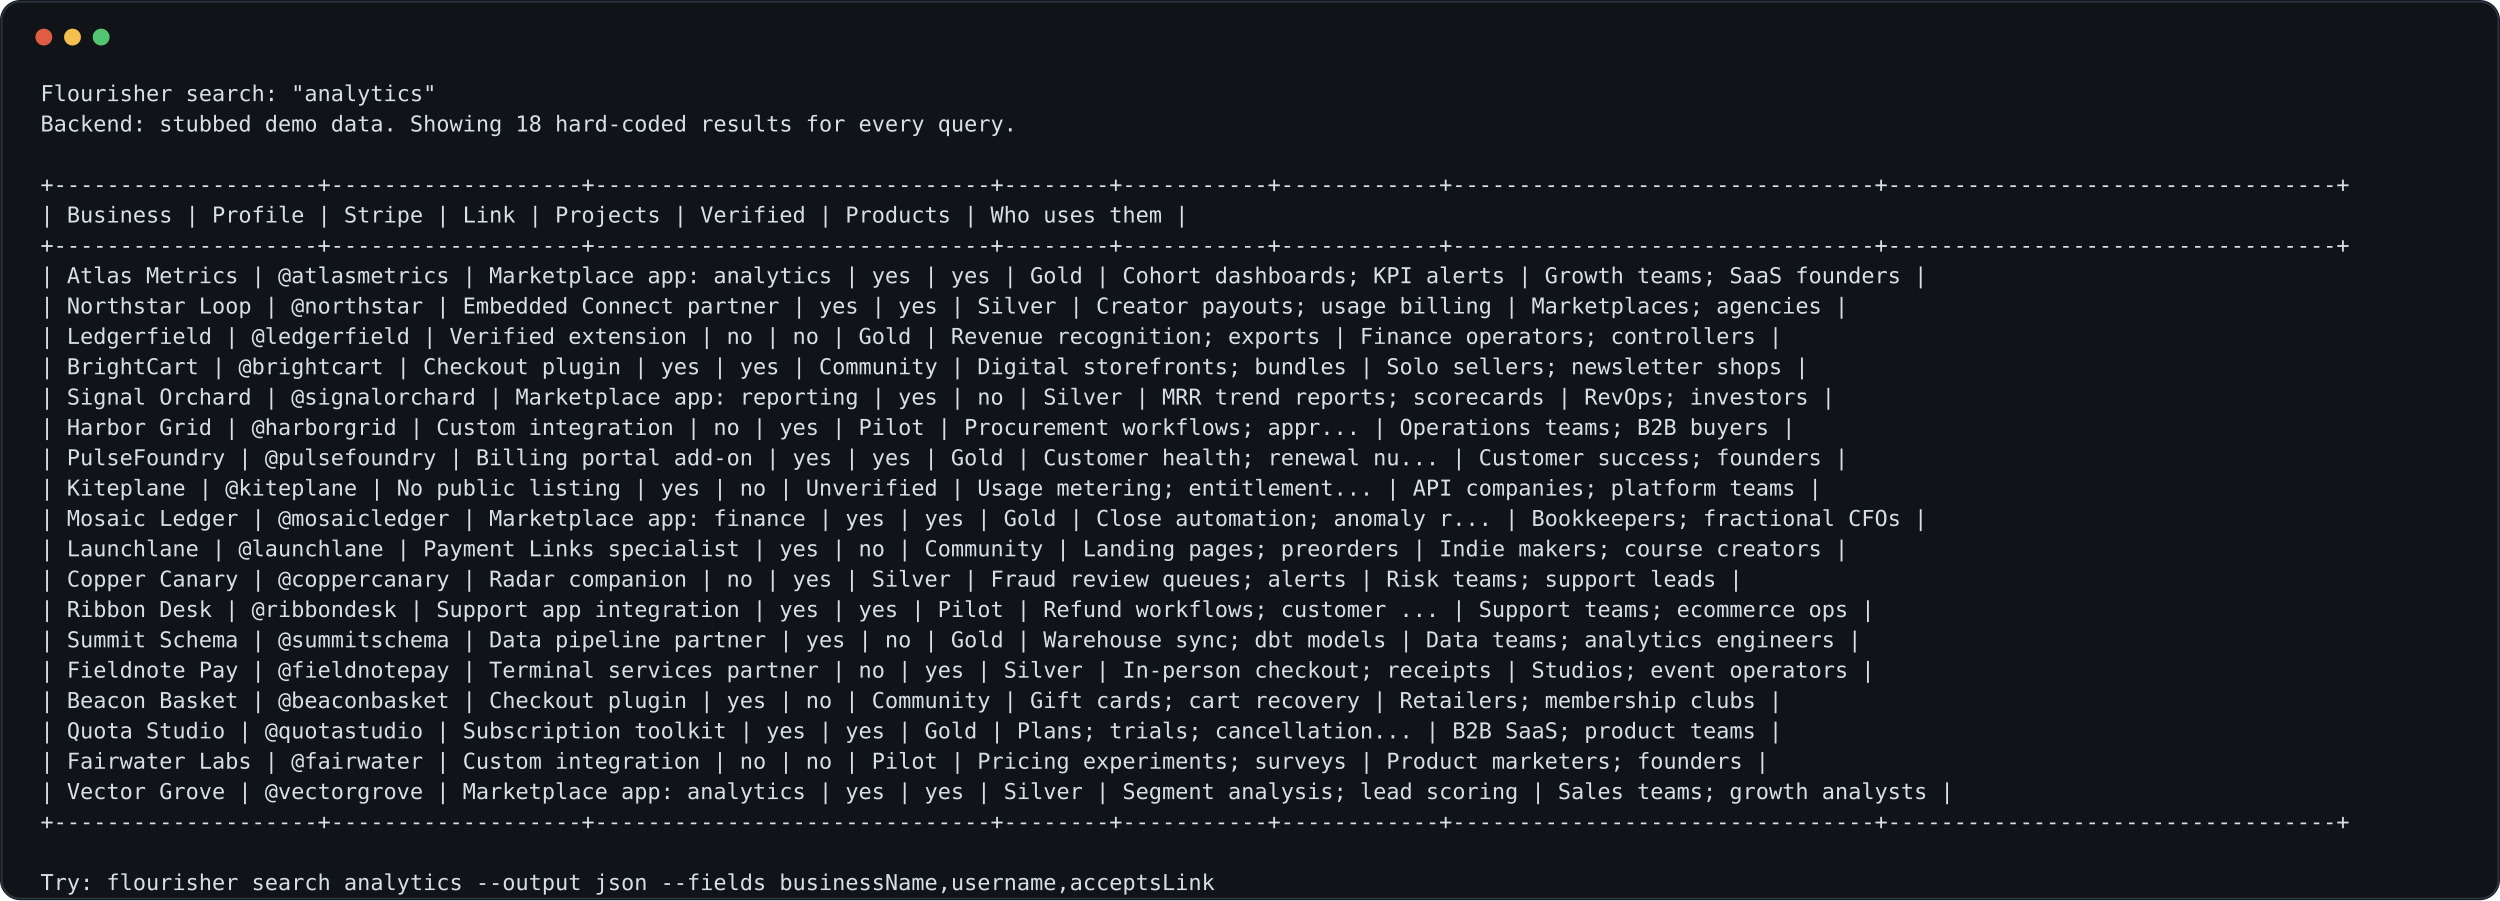
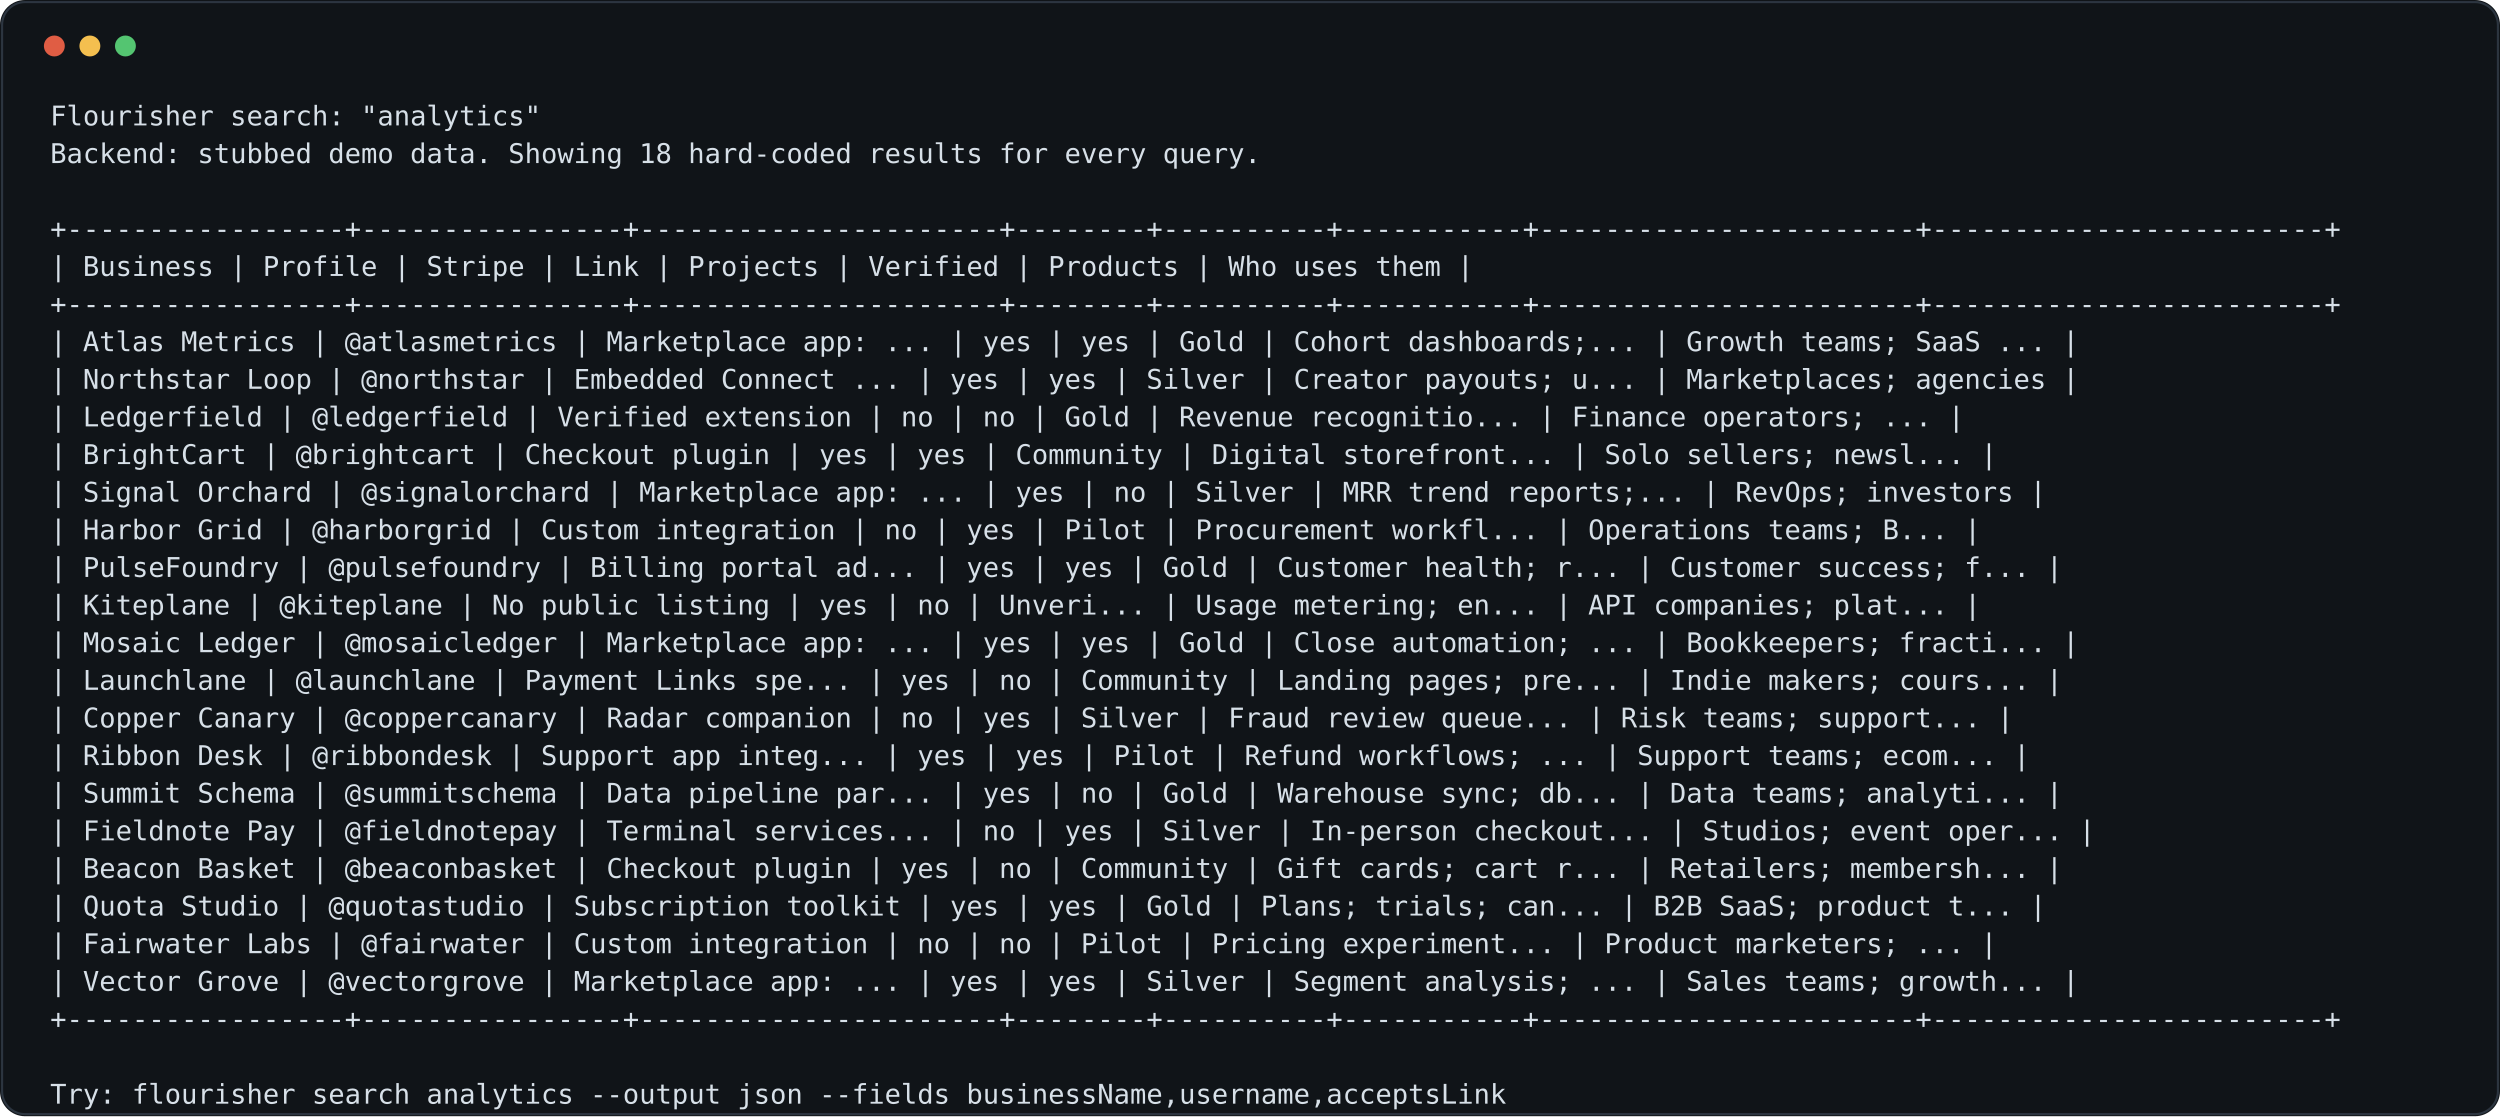
- <svg xmlns="http://www.w3.org/2000/svg" width="1483" height="534" viewBox="0 0 1483 534">
+ <svg xmlns="http://www.w3.org/2000/svg" width="1196" height="534" viewBox="0 0 1196 534">
  <rect width="100%" height="100%" rx="12" fill="#101418" />
-   <rect x="1" y="1" width="1481" height="532" rx="11" fill="none" stroke="#2c3540" />
+   <rect x="1" y="1" width="1194" height="532" rx="11" fill="none" stroke="#2c3540" />
  <circle cx="26" cy="22" r="5" fill="#e05d44" />
  <circle cx="43" cy="22" r="5" fill="#f4bf4f" />
  <circle cx="60" cy="22" r="5" fill="#54c571" />
  <g transform="translate(0 22)" font-family="SFMono-Regular, Menlo, Consolas, monospace" font-size="13" fill="#d7e0e8">
    <text x="24" y="38">Flourisher search: "analytics"</text>
    <text x="24" y="56">Backend: stubbed demo data. Showing 18 hard-coded results for every query.</text>
    <text x="24" y="74" />
-     <text x="24" y="92">+--------------------+-------------------+------------------------------+--------+-----------+------------+--------------------------------+----------------------------------+</text>
-     <text x="24" y="110">| Business           | Profile           | Stripe                       | Link   | Projects  | Verified   | Products                       | Who uses them                    |</text>
-     <text x="24" y="128">+--------------------+-------------------+------------------------------+--------+-----------+------------+--------------------------------+----------------------------------+</text>
-     <text x="24" y="146">| Atlas Metrics      | @atlasmetrics     | Marketplace app: analytics   | yes    | yes       | Gold       | Cohort dashboards; KPI alerts  | Growth teams; SaaS founders      |</text>
-     <text x="24" y="164">| Northstar Loop     | @northstar        | Embedded Connect partner     | yes    | yes       | Silver     | Creator payouts; usage billing | Marketplaces; agencies           |</text>
-     <text x="24" y="182">| Ledgerfield        | @ledgerfield      | Verified extension           | no     | no        | Gold       | Revenue recognition; exports   | Finance operators; controllers   |</text>
-     <text x="24" y="200">| BrightCart         | @brightcart       | Checkout plugin              | yes    | yes       | Community  | Digital storefronts; bundles   | Solo sellers; newsletter shops   |</text>
-     <text x="24" y="218">| Signal Orchard     | @signalorchard    | Marketplace app: reporting   | yes    | no        | Silver     | MRR trend reports; scorecards  | RevOps; investors                |</text>
-     <text x="24" y="236">| Harbor Grid        | @harborgrid       | Custom integration           | no     | yes       | Pilot      | Procurement workflows; appr... | Operations teams; B2B buyers     |</text>
-     <text x="24" y="254">| PulseFoundry       | @pulsefoundry     | Billing portal add-on        | yes    | yes       | Gold       | Customer health; renewal nu... | Customer success; founders       |</text>
-     <text x="24" y="272">| Kiteplane          | @kiteplane        | No public listing            | yes    | no        | Unverified | Usage metering; entitlement... | API companies; platform teams    |</text>
-     <text x="24" y="290">| Mosaic Ledger      | @mosaicledger     | Marketplace app: finance     | yes    | yes       | Gold       | Close automation; anomaly r... | Bookkeepers; fractional CFOs     |</text>
-     <text x="24" y="308">| Launchlane         | @launchlane       | Payment Links specialist     | yes    | no        | Community  | Landing pages; preorders       | Indie makers; course creators    |</text>
-     <text x="24" y="326">| Copper Canary      | @coppercanary     | Radar companion              | no     | yes       | Silver     | Fraud review queues; alerts    | Risk teams; support leads        |</text>
-     <text x="24" y="344">| Ribbon Desk        | @ribbondesk       | Support app integration      | yes    | yes       | Pilot      | Refund workflows; customer ... | Support teams; ecommerce ops     |</text>
-     <text x="24" y="362">| Summit Schema      | @summitschema     | Data pipeline partner        | yes    | no        | Gold       | Warehouse sync; dbt models     | Data teams; analytics engineers  |</text>
-     <text x="24" y="380">| Fieldnote Pay      | @fieldnotepay     | Terminal services partner    | no     | yes       | Silver     | In-person checkout; receipts   | Studios; event operators         |</text>
-     <text x="24" y="398">| Beacon Basket      | @beaconbasket     | Checkout plugin              | yes    | no        | Community  | Gift cards; cart recovery      | Retailers; membership clubs      |</text>
-     <text x="24" y="416">| Quota Studio       | @quotastudio      | Subscription toolkit         | yes    | yes       | Gold       | Plans; trials; cancellation... | B2B SaaS; product teams          |</text>
-     <text x="24" y="434">| Fairwater Labs     | @fairwater        | Custom integration           | no     | no        | Pilot      | Pricing experiments; surveys   | Product marketers; founders      |</text>
-     <text x="24" y="452">| Vector Grove       | @vectorgrove      | Marketplace app: analytics   | yes    | yes       | Silver     | Segment analysis; lead scoring | Sales teams; growth analysts     |</text>
-     <text x="24" y="470">+--------------------+-------------------+------------------------------+--------+-----------+------------+--------------------------------+----------------------------------+</text>
+     <text x="24" y="92">+-----------------+----------------+----------------------+--------+----------+-----------+-----------------------+------------------------+</text>
+     <text x="24" y="110">| Business        | Profile        | Stripe               | Link   | Projects | Verified  | Products              | Who uses them          |</text>
+     <text x="24" y="128">+-----------------+----------------+----------------------+--------+----------+-----------+-----------------------+------------------------+</text>
+     <text x="24" y="146">| Atlas Metrics   | @atlasmetrics  | Marketplace app: ... | yes    | yes      | Gold      | Cohort dashboards;... | Growth teams; SaaS ... |</text>
+     <text x="24" y="164">| Northstar Loop  | @northstar     | Embedded Connect ... | yes    | yes      | Silver    | Creator payouts; u... | Marketplaces; agencies |</text>
+     <text x="24" y="182">| Ledgerfield     | @ledgerfield   | Verified extension   | no     | no       | Gold      | Revenue recognitio... | Finance operators; ... |</text>
+     <text x="24" y="200">| BrightCart      | @brightcart    | Checkout plugin      | yes    | yes      | Community | Digital storefront... | Solo sellers; newsl... |</text>
+     <text x="24" y="218">| Signal Orchard  | @signalorchard | Marketplace app: ... | yes    | no       | Silver    | MRR trend reports;... | RevOps; investors      |</text>
+     <text x="24" y="236">| Harbor Grid     | @harborgrid    | Custom integration   | no     | yes      | Pilot     | Procurement workfl... | Operations teams; B... |</text>
+     <text x="24" y="254">| PulseFoundry    | @pulsefoundry  | Billing portal ad... | yes    | yes      | Gold      | Customer health; r... | Customer success; f... |</text>
+     <text x="24" y="272">| Kiteplane       | @kiteplane     | No public listing    | yes    | no       | Unveri... | Usage metering; en... | API companies; plat... |</text>
+     <text x="24" y="290">| Mosaic Ledger   | @mosaicledger  | Marketplace app: ... | yes    | yes      | Gold      | Close automation; ... | Bookkeepers; fracti... |</text>
+     <text x="24" y="308">| Launchlane      | @launchlane    | Payment Links spe... | yes    | no       | Community | Landing pages; pre... | Indie makers; cours... |</text>
+     <text x="24" y="326">| Copper Canary   | @coppercanary  | Radar companion      | no     | yes      | Silver    | Fraud review queue... | Risk teams; support... |</text>
+     <text x="24" y="344">| Ribbon Desk     | @ribbondesk    | Support app integ... | yes    | yes      | Pilot     | Refund workflows; ... | Support teams; ecom... |</text>
+     <text x="24" y="362">| Summit Schema   | @summitschema  | Data pipeline par... | yes    | no       | Gold      | Warehouse sync; db... | Data teams; analyti... |</text>
+     <text x="24" y="380">| Fieldnote Pay   | @fieldnotepay  | Terminal services... | no     | yes      | Silver    | In-person checkout... | Studios; event oper... |</text>
+     <text x="24" y="398">| Beacon Basket   | @beaconbasket  | Checkout plugin      | yes    | no       | Community | Gift cards; cart r... | Retailers; membersh... |</text>
+     <text x="24" y="416">| Quota Studio    | @quotastudio   | Subscription toolkit | yes    | yes      | Gold      | Plans; trials; can... | B2B SaaS; product t... |</text>
+     <text x="24" y="434">| Fairwater Labs  | @fairwater     | Custom integration   | no     | no       | Pilot     | Pricing experiment... | Product marketers; ... |</text>
+     <text x="24" y="452">| Vector Grove    | @vectorgrove   | Marketplace app: ... | yes    | yes      | Silver    | Segment analysis; ... | Sales teams; growth... |</text>
+     <text x="24" y="470">+-----------------+----------------+----------------------+--------+----------+-----------+-----------------------+------------------------+</text>
    <text x="24" y="488" />
    <text x="24" y="506">Try: flourisher search analytics --output json --fields businessName,username,acceptsLink</text>
  </g>
</svg>
